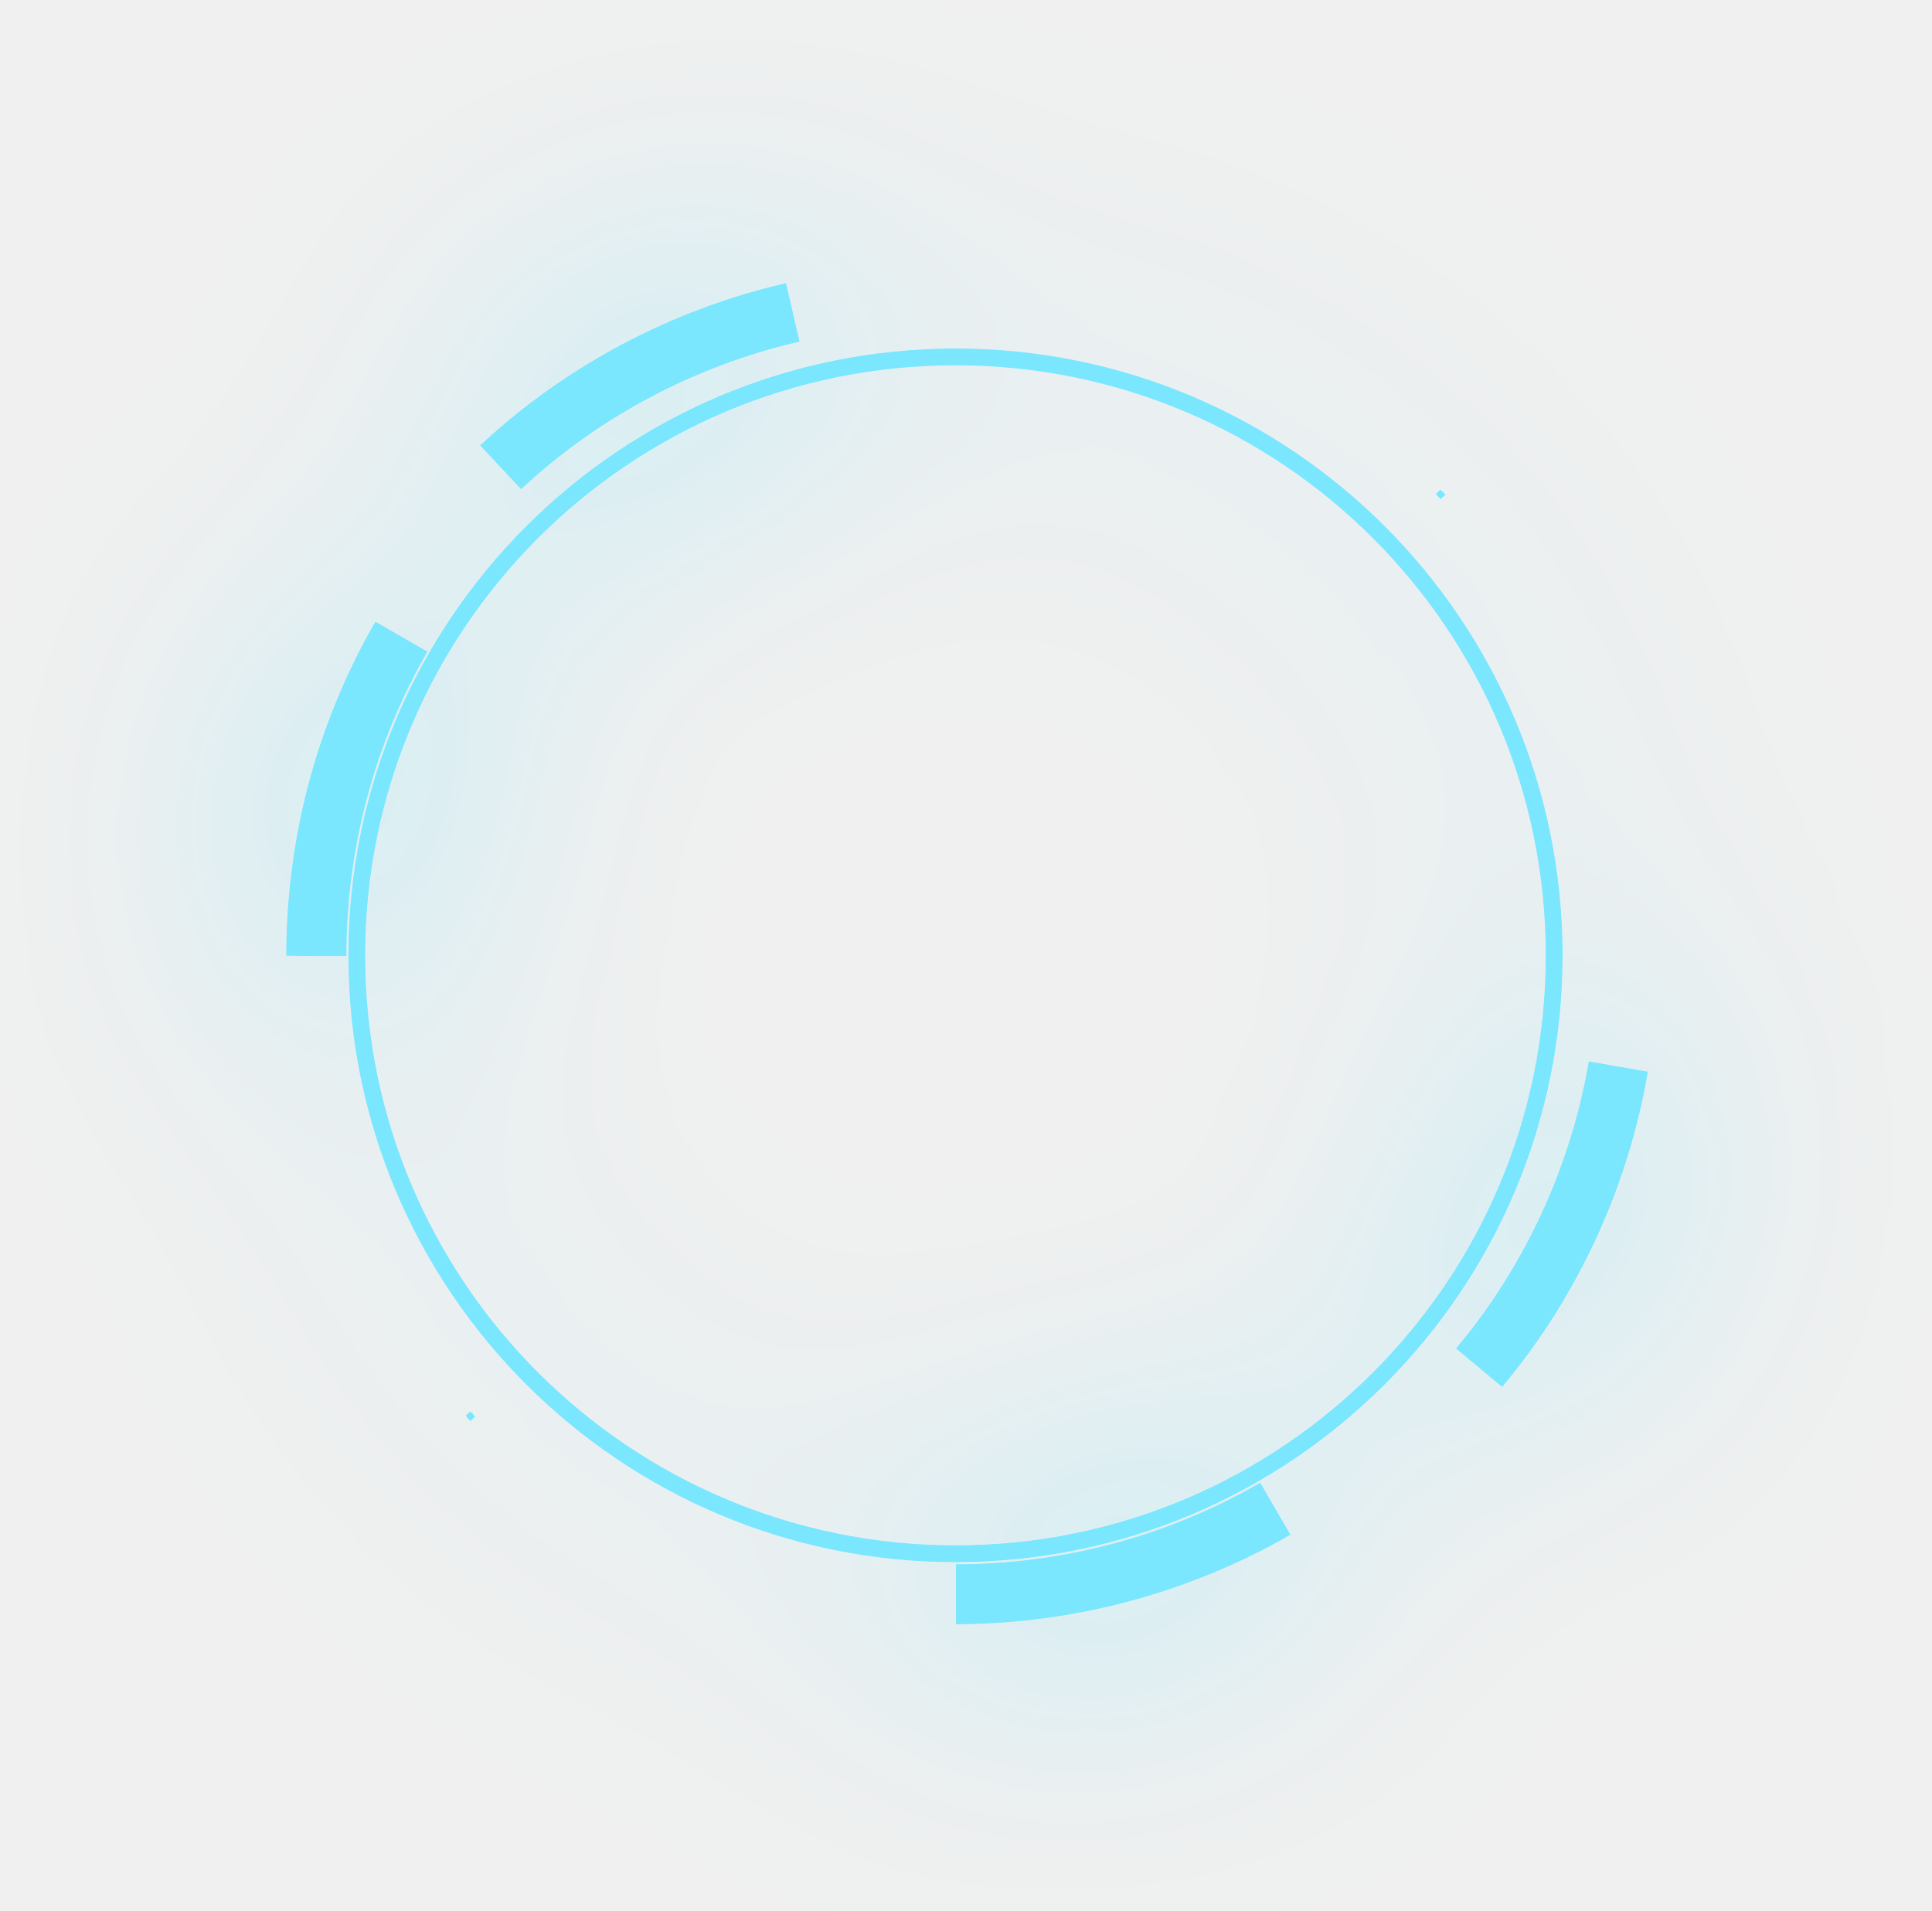
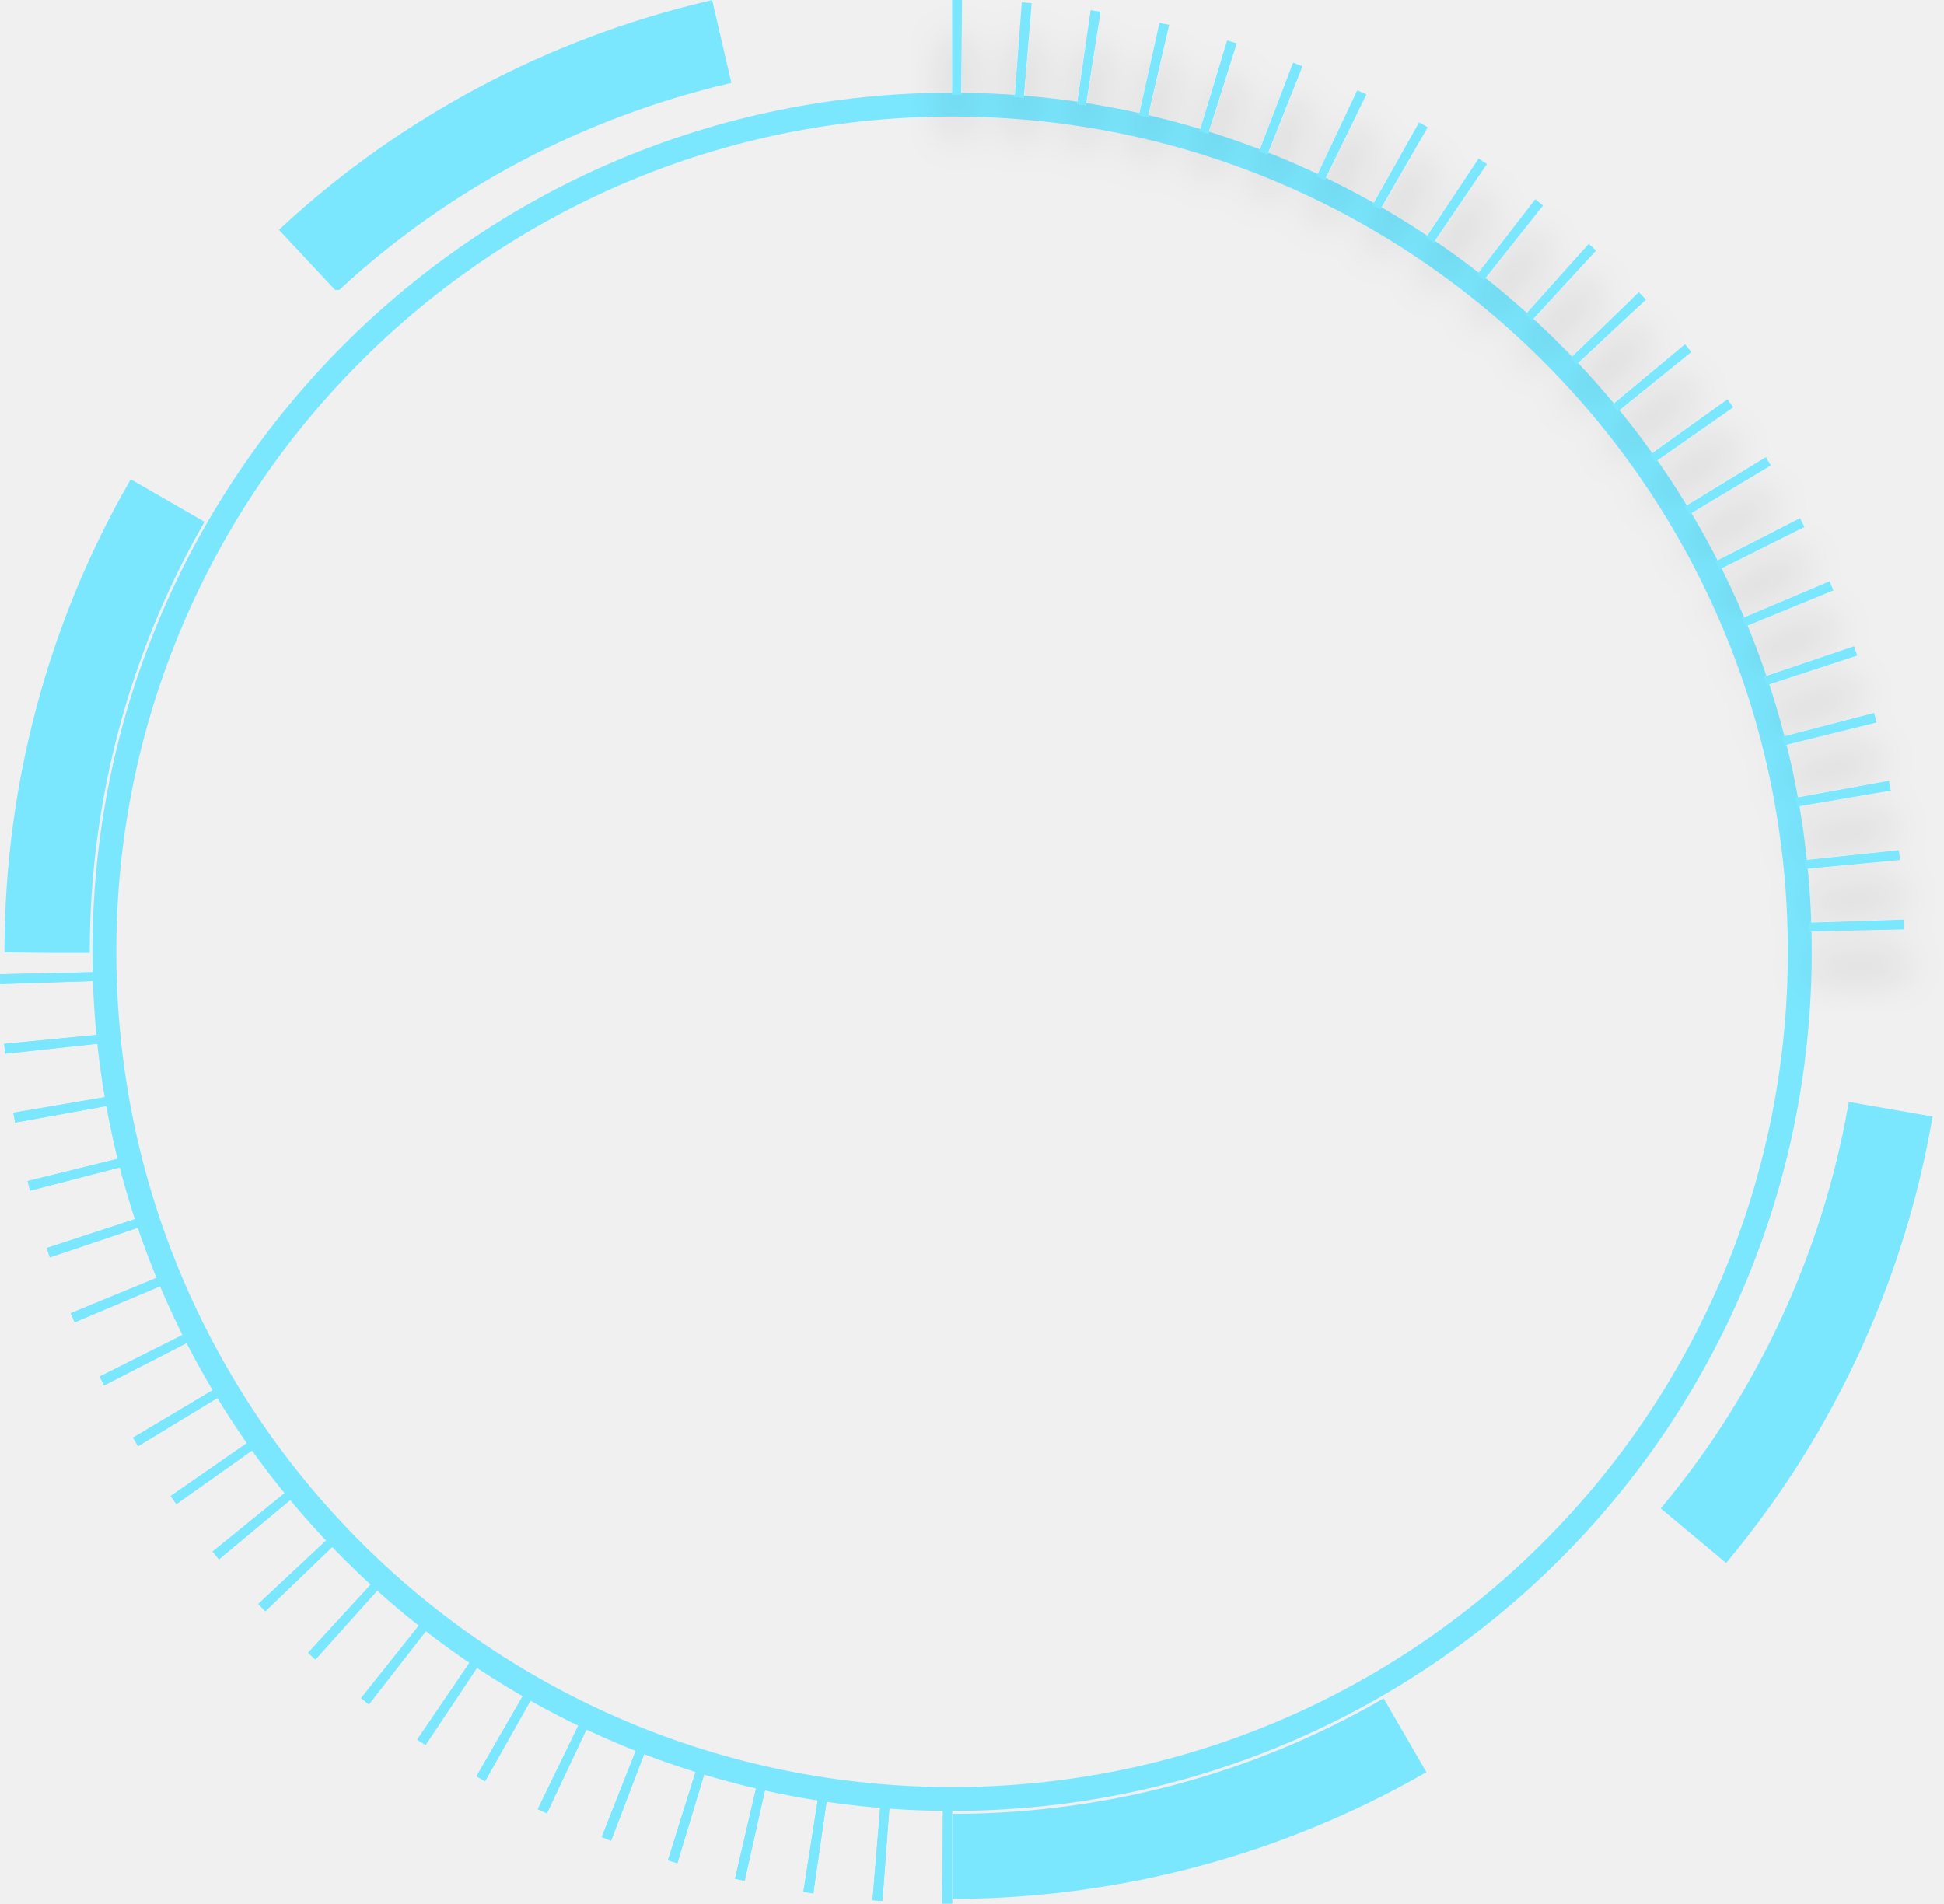
- <svg xmlns="http://www.w3.org/2000/svg" width="273" height="270" viewBox="0 0 273 270" fill="none">
-   <g filter="url(#filter0_d_28_350)">
-     <path d="M135.565 221.546C150.441 221.46 165.049 217.548 177.897 210.2L181.665 216.699C167.669 224.663 151.75 228.92 135.565 229.031V221.546Z" fill="#7AE7FF" stroke="#7AE7FF" />
-     <path d="M206.434 190.497C215.904 179.054 222.287 165.268 224.908 150.559L232.285 151.847C229.461 167.841 222.514 182.85 212.195 195.304L206.434 190.497Z" fill="#7AE7FF" stroke="#7AE7FF" />
-     <path d="M48.458 134.605H44.69H44.687L40.944 134.559C41.028 118.353 45.262 102.463 53.229 88.522L59.732 92.266C52.415 105.112 48.526 119.726 48.458 134.605Z" fill="#7AE7FF" stroke="#7AE7FF" />
-     <path d="M112.387 47.899C97.893 51.351 84.523 58.42 73.659 68.441L68.543 62.967C80.378 52.042 94.943 44.321 110.697 40.606L112.387 47.899Z" fill="#7AE7FF" stroke="#7AE7FF" />
-     <path d="M135.013 219.564C181.735 219.564 219.611 181.704 219.611 135.001C219.611 88.298 181.735 50.438 135.013 50.438C88.291 50.438 50.415 88.298 50.415 135.001C50.415 181.704 88.291 219.564 135.013 219.564Z" stroke="#7AE7FF" stroke-width="2.383" stroke-miterlimit="10" />
-     <path d="M66.798 199.825L66.494 200.118C66.493 200.117 66.493 200.116 66.492 200.116L66.49 200.113L66.798 199.825Z" fill="#7AE7FF" stroke="#7AE7FF" />
-     <path d="M203.536 69.888L203.228 70.177L203.532 69.884C203.533 69.885 203.533 69.885 203.534 69.886L203.536 69.888ZM169.33 46.9L169.332 46.896C169.332 46.896 169.332 46.896 169.332 46.896L169.33 46.9Z" fill="#7AE7FF" stroke="#7AE7FF" />
+ <svg xmlns="http://www.w3.org/2000/svg" width="194" height="190" fill="none">
+   <path d="M95.565 181.546c14.876-.086 29.484-3.998 42.332-11.346l3.768 6.499c-13.996 7.964-29.915 12.221-46.1 12.332v-7.485Zm70.869-31.049c9.47-11.443 15.853-25.229 18.474-39.938l7.377 1.288a93.733 93.733 0 0 1-20.09 43.457l-5.761-4.807ZM8.458 94.605H4.687l-3.743-.046c.084-16.206 4.318-32.096 12.285-46.037l6.503 3.744C12.415 65.112 8.526 79.726 8.458 94.605ZM33.659 28.44l-5.116-5.473C40.378 12.042 54.943 4.32 70.697.607l1.69 7.292C57.894 11.35 44.523 18.419 33.66 28.44Z" fill="#7AE7FF" stroke="#7AE7FF" />
+   <path d="M95.013 179.564c46.722 0 84.598-37.86 84.598-84.563s-37.876-84.563-84.598-84.563-84.598 37.86-84.598 84.563 37.876 84.563 84.598 84.563Z" stroke="#7AE7FF" stroke-width="2.383" stroke-miterlimit="10" />
+   <mask id="Circle_7_1___a" fill="#fff">
+     <path d="M95.013 190.001h-.99l.079-9.448h.911v9.448Zm-6.952-.261-.99-.078.782-9.396.91.078-.702 9.396Zm-6.9-.754c-.339-.052-.651-.105-.99-.157l1.458-9.317c.287.052.573.078.886.13l-1.354 9.344Zm-6.848-1.25a12.76 12.76 0 0 0-.964-.208l2.135-9.188.886.209-2.057 9.187Zm-6.718-1.77c-.313-.104-.625-.182-.938-.286l2.813-9.005.859.26-2.734 9.031Zm-6.614-2.238c-.312-.13-.625-.234-.937-.364l3.463-8.772.833.339-3.359 8.797Zm-6.405-2.733c-.313-.13-.599-.286-.912-.416l4.114-8.485.808.39-4.01 8.511Zm-6.171-3.201c-.287-.156-.573-.339-.86-.495l4.713-8.172.782.442-4.635 8.225Zm-5.937-3.618c-.286-.182-.547-.364-.833-.547l5.312-7.808.755.495-5.234 7.86Zm-5.65-4.06-.781-.625 5.884-7.392.703.547-5.806 7.47Zm-5.338-4.477c-.26-.234-.495-.442-.729-.677l6.38-6.949c.208.208.442.39.65.599l-6.3 7.027Zm-5-4.815c-.234-.234-.468-.495-.702-.729l6.9-6.455c.208.209.416.417.599.651l-6.796 6.533Zm-4.634-5.18-.625-.78 7.343-5.961c.182.235.364.469.573.677l-7.291 6.064Zm-4.244-5.517c-.183-.261-.39-.547-.573-.807l7.76-5.388c.155.234.338.495.52.729l-7.707 5.466Zm-3.828-5.778-.495-.859 8.124-4.841.469.78-8.098 4.92Zm-3.385-6.065-.442-.885 8.436-4.242.416.807-8.41 4.32Zm-2.942-6.298-.39-.911 8.722-3.592.365.833-8.697 3.67Zm-2.474-6.481-.312-.937 8.983-2.941c.104.286.182.572.286.859l-8.957 3.019Zm-1.979-6.663c-.078-.313-.156-.651-.234-.963l9.165-2.265c.079.287.157.573.209.859l-9.14 2.369Zm-1.484-6.793a13.076 13.076 0 0 0-.182-.989l9.322-1.588c.052.286.104.598.156.885l-9.296 1.692Zm-.99-6.872-.103-.989 9.4-.911.077.885-9.373 1.015Zm-.494-6.949c0-.338-.026-.65-.026-.989l9.452-.208.026.885-9.452.312Z" />
+   </mask>
+   <path d="M95.013 190.001h-.99l.079-9.448h.911v9.448Zm-6.952-.261-.99-.078.782-9.396.91.078-.702 9.396Zm-6.9-.754c-.339-.052-.651-.105-.99-.157l1.458-9.317c.287.052.573.078.886.13l-1.354 9.344Zm-6.848-1.25a12.76 12.76 0 0 0-.964-.208l2.135-9.188.886.209-2.057 9.187Zm-6.718-1.77c-.313-.104-.625-.182-.938-.286l2.813-9.005.859.26-2.734 9.031Zm-6.614-2.238c-.312-.13-.625-.234-.937-.364l3.463-8.772.833.339-3.359 8.797Zm-6.405-2.733c-.313-.13-.599-.286-.912-.416l4.114-8.485.808.39-4.01 8.511Zm-6.171-3.201c-.287-.156-.573-.339-.86-.495l4.713-8.172.782.442-4.635 8.225Zm-5.937-3.618c-.286-.182-.547-.364-.833-.547l5.312-7.808.755.495-5.234 7.86Zm-5.65-4.06-.781-.625 5.884-7.392.703.547-5.806 7.47Zm-5.338-4.477c-.26-.234-.495-.442-.729-.677l6.38-6.949c.208.208.442.39.65.599l-6.3 7.027Zm-5-4.815c-.234-.234-.468-.495-.702-.729l6.9-6.455c.208.209.416.417.599.651l-6.796 6.533Zm-4.634-5.18-.625-.78 7.343-5.961c.182.235.364.469.573.677l-7.291 6.064Zm-4.244-5.517c-.183-.261-.39-.547-.573-.807l7.76-5.388c.155.234.338.495.52.729l-7.707 5.466Zm-3.828-5.778-.495-.859 8.124-4.841.469.78-8.098 4.92Zm-3.385-6.065-.442-.885 8.436-4.242.416.807-8.41 4.32Zm-2.942-6.298-.39-.911 8.722-3.592.365.833-8.697 3.67Zm-2.474-6.481-.312-.937 8.983-2.941c.104.286.182.572.286.859l-8.957 3.019Zm-1.979-6.663c-.078-.313-.156-.651-.234-.963l9.165-2.265c.079.287.157.573.209.859l-9.14 2.369Zm-1.484-6.793a13.076 13.076 0 0 0-.182-.989l9.322-1.588c.052.286.104.598.156.885l-9.296 1.692Zm-.99-6.872-.103-.989 9.4-.911.077.885-9.373 1.015Zm-.494-6.949c0-.338-.026-.65-.026-.989l9.452-.208.026.885-9.452.312Z" fill="#7AE7FF" />
+   <path d="M95.013 190.001v1h1v-1h-1Zm-.99 0-1-.009-.008 1.009h1.009v-1Zm.079-9.448v-1h-.992l-.008.991 1 .009Zm.911 0h1v-1h-1v1Zm-6.952 9.187-.079.997 1.001.079.075-1.001-.997-.075Zm-.99-.078-.996-.083-.083 1.001 1 .079.08-.997Zm.782-9.396.085-.996-.999-.086-.083 1 .997.082Zm.91.078.998.075.074-.986-.986-.085-.085.996Zm-7.602 8.642-.152.988.997.153.144-.998-.99-.143Zm-.99-.157-.988-.154-.155.99.991.153.152-.989Zm1.458-9.317.18-.984-1.01-.184-.158 1.013.988.155Zm.886.13.99.143.14-.969-.966-.161-.164.987Zm-8.202 8.094-.243.97.995.249.224-1-.976-.219Zm-.964-.208-.974-.226-.24 1.037 1.05.175.164-.986Zm2.135-9.188.23-.973-.977-.23-.227.977.974.226Zm.886.209.976.218.216-.965-.963-.227-.23.974Zm-8.775 7.417-.316.949.975.325.298-.984-.957-.29Zm-.938-.286-.954-.298-.293.937.931.31.317-.949Zm2.813-9.005.29-.957-.95-.288-.295.947.955.298Zm.859.26.957.29.29-.957-.957-.29-.29.957Zm-9.348 6.793-.384.923.95.396.369-.962-.935-.357Zm-.937-.364-.93-.368-.36.913.905.378.385-.923Zm3.463-8.772.376-.926-.935-.38-.371.939.93.367Zm.833.339.934.356.35-.914-.908-.369-.376.927Zm-9.764 6.064-.385.923.882.368.407-.865-.904-.426Zm-.912-.416-.9-.437-.461.953.977.407.384-.923Zm4.114-8.485.436-.9-.9-.435-.435.899.9.436Zm.808.39.904.426.422-.895-.89-.431-.436.9Zm-10.181 5.31-.479.878.866.472.484-.859-.871-.491Zm-.86-.495-.866-.499-.511.887.899.49.479-.878Zm4.713-8.172.493-.87-.863-.49-.496.86.866.5Zm.782.442.87.491.49-.869-.867-.492-.493.87Zm-10.572 4.607-.537.844.827.525.542-.815-.832-.554Zm-.833-.547-.827-.562-.58.853.87.553.537-.844Zm5.312-7.808.548-.836-.822-.539-.553.813.827.562Zm.755.495.832.554.559-.839-.843-.552-.548.837Zm-10.884 3.8-.625.781.792.633.622-.801-.79-.613Zm-.781-.625-.783-.623-.621.781.78.623.624-.781Zm5.884-7.392.614-.789-.78-.607-.616.773.782.623Zm.703.547.79.614.614-.79-.79-.614-.614.79Zm-11.144 2.993-.669.743.745.67.669-.745-.745-.668Zm-.729-.677-.737-.676-.648.706.678.678.707-.708Zm6.38-6.949.706-.707-.738-.738-.705.769.736.676Zm.65.599.745.667.632-.705-.67-.67-.707.708Zm-11.3 2.212-.707.707.693.693.707-.679-.693-.721Zm-.703-.729-.683-.73-.756.706.732.731.707-.707Zm6.9-6.455.707-.707-.684-.684-.706.661.683.73Zm.599.651.693.721.649-.624-.553-.711-.79.614Zm-11.431 1.353-.78.625.636.796.783-.652-.639-.769Zm-.625-.78-.63-.777-.771.626.62.776.781-.625Zm7.343-5.961.789-.614-.627-.805-.792.643.63.776Zm.573.677.64.769.842-.701-.775-.775-.707.707Zm-11.535.547-.82.573.578.824.82-.582-.578-.815Zm-.573-.807-.57-.822-.825.573.576.822.819-.573Zm7.76-5.388.831-.555-.565-.847-.837.581.57.821Zm.52.729.578.816.853-.605-.642-.825-.789.614Zm-11.535-.312-.866.499.51.887.875-.532-.519-.854Zm-.495-.859-.511-.859-.847.504.492.854.866-.499Zm8.124-4.841.858-.515-.513-.855-.857.511.512.859Zm.469.78.52.855.85-.516-.513-.853-.857.514Zm-11.483-1.145-.894.448.452.904.9-.462-.458-.89Zm-.442-.885-.45-.893-.891.448.446.893.895-.448Zm8.436-4.242.888-.459-.454-.879-.883.444.449.894Zm.416.807.457.889.892-.458-.46-.89-.889.459Zm-11.352-1.978-.92.394.393.913.916-.386-.39-.921Zm-.39-.911-.381-.925-.939.386.4.933.92-.394Zm8.722-3.592.916-.401-.392-.896-.905.372.381.925Zm.365.833.388.921.934-.394-.406-.928-.916.401Zm-11.17-2.811-.95.316.318.952.95-.321-.319-.947Zm-.313-.937-.311-.951-.956.313.318.954.949-.316Zm8.983-2.941.94-.342-.331-.91-.92.301.311.951Zm.286.859.32.947.97-.327-.35-.962-.94.342Zm-10.936-3.644-.97.242.245.979.976-.253-.25-.968Zm-.234-.963-.24-.971-.973.24.243.973.97-.242Zm9.165-2.265.965-.263-.257-.942-.947.235.24.97Zm.209.859.25.968.9-.233-.166-.914-.984.179ZM1.51 112.049l-.988.152.156 1.015 1.011-.184-.179-.983Zm-.182-.989-.168-.986-1.045.178.239 1.032.974-.224Zm9.322-1.588.983-.179-.176-.973-.975.166.168.986Zm.156.885.179.984.984-.179-.18-.984-.983.179ZM.52 105.177l-.995.105.105.998.997-.108-.107-.995Zm-.104-.989-.097-.995-1.003.097.105 1.003.995-.105Zm9.4-.911.995-.088-.088-1.004-1.004.097.096.995Zm.077.885.108.994.975-.105-.086-.977-.997.088ZM.026 98.228h-1v1.034l1.033-.034-.033-1ZM0 97.239l-.022-1-.978.022v.978h1Zm9.452-.208 1-.03-.03-.992-.992.022.022 1Zm.026.885.033 1 .996-.034-.03-.996-1 .03ZM95.013 189h-.99v2h.99v-2Zm.01 1.008.079-9.448-2-.017-.078 9.448 2 .017Zm-.921-8.456h.911v-2h-.911v2Zm-.089-1V190h2v-9.448h-2Zm-5.874 8.19-.989-.078-.157 1.994.99.078.156-1.994Zm-.071 1.002.781-9.396-1.993-.165-.781 9.395 1.993.166Zm-.3-8.482.91.078.171-1.993-.911-.078-.17 1.993Zm-.001-.993-.703 9.396 1.994.149.703-9.396-1.994-.149Zm-6.454 7.727c-.166-.025-.326-.051-.489-.077a138.67 138.67 0 0 0-.5-.079l-.305 1.977c.166.025.326.051.49.077l.5.079.304-1.977Zm-.154.987 1.458-9.318-1.976-.309-1.458 9.318 1.976.309Zm.292-8.489c.169.031.334.054.48.073.15.02.283.037.42.06l.328-1.973c-.176-.029-.343-.051-.485-.07a7.868 7.868 0 0 1-.386-.057l-.357 1.967Zm.074-.997-1.354 9.344 1.98.287 1.353-9.344-1.979-.287Zm-6.97 7.268a13.57 13.57 0 0 0-1.041-.224l-.329 1.972c.273.046.582.117.885.192l.485-1.94Zm-.232.988 2.136-9.187-1.949-.453-2.135 9.188 1.948.452Zm.933-8.44.885.208.458-1.947-.886-.208-.457 1.947Zm.138-.984-2.057 9.188 1.952.437 2.057-9.188-1.952-.437Zm-7.483 6.688c-.177-.059-.352-.11-.505-.155a11.214 11.214 0 0 1-.432-.132l-.633 1.898c.178.059.352.11.505.154.16.047.297.087.433.132l.632-1.897Zm-.299.96 2.812-9.005-1.909-.596-2.812 9.005 1.91.596Zm1.568-8.346.859.26.58-1.914-.86-.26-.58 1.914Zm.192-.987-2.734 9.032 1.914.579 2.734-9.031-1.914-.58Zm-8.006 6.16c-.176-.073-.349-.138-.502-.196a12.035 12.035 0 0 1-.436-.168l-.769 1.846c.176.073.349.138.503.195.158.06.298.112.435.169l.769-1.846Zm-.392.926 3.463-8.771-1.86-.735-3.463 8.771 1.86.735Zm2.157-8.212.833.338.752-1.853-.833-.338-.752 1.853Zm.275-.945-3.359 8.797 1.869.714 3.358-8.798-1.868-.713Zm-8.446 5.498a9.539 9.539 0 0 1-.409-.187c-.146-.07-.318-.153-.502-.229l-.769 1.846c.129.053.256.114.409.187.146.07.319.153.502.229l.77-1.846Zm-.396.943 4.114-8.485-1.8-.872-4.113 8.484 1.8.873Zm2.78-8.021.806.39.871-1.8-.807-.39-.87 1.8Zm.337-.936-4.01 8.511 1.81.852 4.01-8.511-1.81-.852Zm-8.797 4.858a15.518 15.518 0 0 1-.4-.23c-.14-.083-.299-.177-.46-.265l-.957 1.756c.125.069.254.144.4.231.14.083.298.176.46.264l.956-1.756Zm-.472.883 4.713-8.173-1.733-.999-4.713 8.173 1.733.999Zm3.354-7.802.78.442.986-1.74-.78-.442-.986 1.74Zm.402-.919-4.634 8.225 1.742.982 4.635-8.225-1.743-.982Zm-9.163 4.254c-.133-.084-.261-.17-.399-.261-.135-.091-.28-.188-.434-.285l-1.074 1.687c.133.085.261.17.399.262.135.09.28.187.434.285l1.074-1.688Zm-.543.86 5.311-7.808-1.653-1.125-5.312 7.808 1.654 1.125Zm3.937-7.534.755.494 1.096-1.673-.755-.494-1.096 1.673Zm.47-.897-5.233 7.861 1.664 1.108 5.234-7.86-1.665-1.109Zm-9.427 3.574-.39-.313-.39-.312-1.25 1.562.39.312.391.313 1.25-1.562Zm-.623.779 5.885-7.392-1.565-1.246-5.885 7.392 1.565 1.246Zm4.489-7.225a1076.418 1076.418 0 0 0 .703.546l1.227-1.579-.351-.273-.352-.273-1.227 1.579Zm.527-.857-5.807 7.47 1.58 1.227 5.806-7.469-1.58-1.228Zm-9.686 2.864c-.268-.241-.48-.43-.691-.641l-1.414 1.415c.257.257.514.485.767.712l1.338-1.486Zm-.661.743 6.379-6.95-1.473-1.352-6.38 6.949 1.474 1.353Zm4.935-6.919c.13.13.265.248.371.342.115.101.202.178.28.257l1.414-1.415c-.13-.13-.264-.248-.37-.342a6.395 6.395 0 0 1-.28-.256l-1.415 1.414Zm.614-.776-6.302 7.027 1.49 1.336 6.3-7.028-1.488-1.335Zm-9.85 2.173c-.105-.106-.213-.22-.332-.345a18.228 18.228 0 0 0-.37-.384l-1.414 1.414c.106.106.213.22.332.345.116.122.242.256.37.384l1.415-1.414Zm-.726.708 6.9-6.454-1.366-1.461-6.9 6.455 1.366 1.46Zm5.51-6.477c.215.215.379.38.516.557l1.579-1.228c-.227-.292-.48-.543-.681-.744l-1.414 1.415Zm.613-.778-6.796 6.533 1.386 1.442 6.796-6.533-1.386-1.442Zm-9.957 1.45-.313-.391-.312-.39-1.562 1.25.313.39.312.39 1.562-1.249Zm-.776.62 7.343-5.96-1.26-1.553-7.343 5.96 1.26 1.553Zm5.924-6.123c.175.226.395.511.655.77l1.414-1.414a6.284 6.284 0 0 1-.491-.584l-1.578 1.228Zm.722-.706-7.29 6.065 1.278 1.537 7.291-6.064-1.279-1.538Zm-10.076.742-.292-.411c-.098-.138-.193-.27-.281-.396l-1.638 1.147c.094.135.195.276.292.412.098.137.193.27.28.395l1.639-1.147Zm-.822.588 7.76-5.387-1.141-1.643-7.76 5.387 1.141 1.643Zm6.357-5.654c.165.246.361.528.564.788l1.578-1.228a11.92 11.92 0 0 1-.478-.67l-1.664 1.11Zm.775-.642-7.708 5.466 1.157 1.631 7.707-5.465-1.156-1.632Zm-10.09.004-.495-.858-1.733.998.495.859 1.733-.999Zm-.85.5 8.124-4.841-1.024-1.718-8.123 4.841 1.023 1.718Zm6.755-5.186.469.781 1.714-1.029-.468-.781-1.715 1.029Zm.807-.588-8.098 4.919 1.038 1.709 8.098-4.919-1.038-1.709Zm-10.07-.738-.442-.885-1.789.895.443.885 1.789-.895Zm-.887.456 8.436-4.243-.898-1.787-8.437 4.243.899 1.787Zm7.098-4.677.417.806 1.777-.917-.417-.807-1.777.918Zm.849-.542-8.41 4.321.913 1.779 8.41-4.321-.913-1.779Zm-9.977-1.482-.39-.911-1.839.788.39.911 1.839-.788Zm-.929.407 8.723-3.592-.762-1.849-8.722 3.592.761 1.849Zm7.426-4.115.364.833 1.833-.802-.365-.833-1.832.802Zm.892-.49-8.697 3.67.778 1.843 8.696-3.67-.777-1.843Zm-9.833-2.206-.156-.468-.157-.469-1.897.633.156.469.157.468 1.897-.633Zm-.95.33 8.983-2.941-.622-1.901-8.983 2.941.622 1.901Zm7.732-3.549c.044.12.084.244.13.39.045.141.097.303.157.468l1.88-.683a10.421 10.421 0 0 1-.13-.391c-.046-.14-.097-.303-.157-.468l-1.88.684Zm.907-.431-8.957 3.019.639 1.895 8.957-3.019-.639-1.895Zm-9.646-2.939a42.077 42.077 0 0 1-.115-.472 56.513 56.513 0 0 0-.12-.491l-1.94.485c.038.151.076.309.115.473.039.161.079.329.12.49l1.94-.485ZM3 118.85l9.165-2.265-.48-1.941-9.165 2.264.48 1.942Zm7.96-2.972c.08.293.147.538.19.774l1.968-.358c-.062-.336-.152-.664-.228-.943l-1.93.527Zm.923-.373-9.14 2.369.502 1.936 9.14-2.369-.502-1.936Zm-9.384-3.609a14.39 14.39 0 0 0-.197-1.061l-1.948.449c.07.302.117.585.168.917l1.977-.305Zm-1.003.149 9.322-1.587-.336-1.972-9.322 1.588.336 1.971Zm8.17-2.394.076.435.08.45 1.968-.358c-.026-.139-.05-.285-.077-.435l-.08-.45-1.967.358Zm.96-.278-9.295 1.692.358 1.967 9.296-1.691-.358-1.968Zm-9.11-4.3-.105-.989-1.989.209.104.989 1.99-.209Zm-1.003.111 9.4-.911-.193-1.991-9.4.911.193 1.991Zm8.307-1.819.078.885 1.993-.176-.079-.885-1.992.176Zm.967-.197-9.374 1.015.215 1.989 9.374-1.016-.215-1.988Zm-8.761-4.94c0-.192-.007-.375-.014-.534A11.293 11.293 0 0 1 1 97.239h-2c0 .192.007.375.014.534.006.166.012.309.012.455h2Zm-1.004.01 9.452-.207-.044-2-9.452.208.044 2Zm8.43-1.178.026.885 2-.059-.027-.885-1.999.06Zm.993-.144-9.452.313.066 1.999 9.452-.313-.066-1.999Z" fill="#7AE7FF" mask="url(#Circle_7_1___a)" />
+   <g filter="url(#Circle_7_1___b)">
+     <path d="m180.574 92.97-.026-.884 9.426-.312c0 .338.026.65.026.989l-9.426.208Zm-.364-6.246-.104-.885 9.399-.989.105.99-9.4.884Zm-.833-6.22c-.052-.287-.105-.599-.157-.885l9.296-1.692c.052.338.104.65.182.99l-9.321 1.587Zm-1.276-6.117c-.078-.286-.156-.572-.209-.859l9.14-2.368c.078.312.156.65.234.963l-9.165 2.264Zm-1.719-6.012c-.104-.286-.182-.573-.286-.859l8.931-3.02.312.938-8.957 2.941Zm-2.161-5.856-.338-.833 8.696-3.67.391.911-8.749 3.592Zm-2.578-5.7-.416-.807 8.41-4.295.443.885-8.437 4.217Zm-3.02-5.492-.469-.78 8.072-4.92.495.833-8.098 4.867Zm-3.385-5.258c-.182-.234-.339-.494-.521-.728l7.681-5.492c.183.26.391.547.573.807l-7.733 5.413Zm-3.776-4.997c-.182-.234-.364-.468-.572-.677l7.264-6.038.625.781-7.317 5.934Zm-4.114-4.71c-.208-.209-.416-.417-.598-.651l6.795-6.533c.235.234.469.494.703.729l-6.9 6.454Zm-4.452-4.4c-.208-.208-.443-.39-.651-.598l6.301-7.027c.261.234.495.442.729.676l-6.379 6.95Zm-4.765-4.06-.703-.546 5.78-7.47.781.625-5.858 7.391Zm-5.051-3.696-.756-.52 5.234-7.86c.286.182.547.364.833.546l-5.311 7.834Zm-5.312-3.331-.781-.442 4.634-8.225c.287.156.573.338.86.494l-4.713 8.173Zm-5.546-2.941-.808-.39 4.036-8.538c.313.13.599.287.912.417l-4.14 8.51Zm-5.729-2.525-.833-.338 3.385-8.823c.312.13.625.234.937.364l-3.489 8.797Zm-5.91-2.082-.86-.26 2.734-9.032c.313.104.625.182.964.287l-2.838 9.005Zm-6.041-1.64-.886-.208 2.057-9.214c.313.078.651.157.964.209l-2.135 9.213Zm-6.171-1.197c-.287-.052-.573-.078-.886-.13l1.354-9.344c.339.052.651.104.99.156l-1.458 9.318Zm-6.197-.755-.912-.078.703-9.422.99.078-.781 9.422Zm-6.25-.286h-.91V0h.989l-.079 9.448Z" fill="#7AE7FF" />
+     <path d="m163.228 30.176.304-.292.002.002.002.002-.308.288ZM129.33 6.9l.002-.004-.002.004Z" stroke="#7AE7FF" />
  </g>
  <defs>
-     <filter id="filter0_d_28_350" x="0" y="0.001" width="272.863" height="270" filterUnits="userSpaceOnUse" color-interpolation-filters="sRGB">
+     <filter id="Circle_7_1___b" x="91.013" y=".001" width="102.987" height="100.97" filterUnits="userSpaceOnUse" color-interpolation-filters="sRGB">
      <feFlood flood-opacity="0" result="BackgroundImageFix" />
-       <feColorMatrix in="SourceAlpha" type="matrix" values="0 0 0 0 0 0 0 0 0 0 0 0 0 0 0 0 0 0 127 0" result="hardAlpha" />
-       <feOffset />
-       <feGaussianBlur stdDeviation="20" />
+       <feColorMatrix in="SourceAlpha" values="0 0 0 0 0 0 0 0 0 0 0 0 0 0 0 0 0 0 127 0" result="hardAlpha" />
+       <feOffset dy="4" />
+       <feGaussianBlur stdDeviation="2" />
      <feComposite in2="hardAlpha" operator="out" />
-       <feColorMatrix type="matrix" values="0 0 0 0 0.479 0 0 0 0 0.906 0 0 0 0 1 0 0 0 1 0" />
-       <feBlend mode="normal" in2="BackgroundImageFix" result="effect1_dropShadow_28_350" />
-       <feBlend mode="normal" in="SourceGraphic" in2="effect1_dropShadow_28_350" result="shape" />
+       <feColorMatrix values="0 0 0 0 0 0 0 0 0 0 0 0 0 0 0 0 0 0 0.25 0" />
+       <feBlend in2="BackgroundImageFix" result="effect1_dropShadow_28_350" />
+       <feBlend in="SourceGraphic" in2="effect1_dropShadow_28_350" result="shape" />
    </filter>
  </defs>
</svg>
